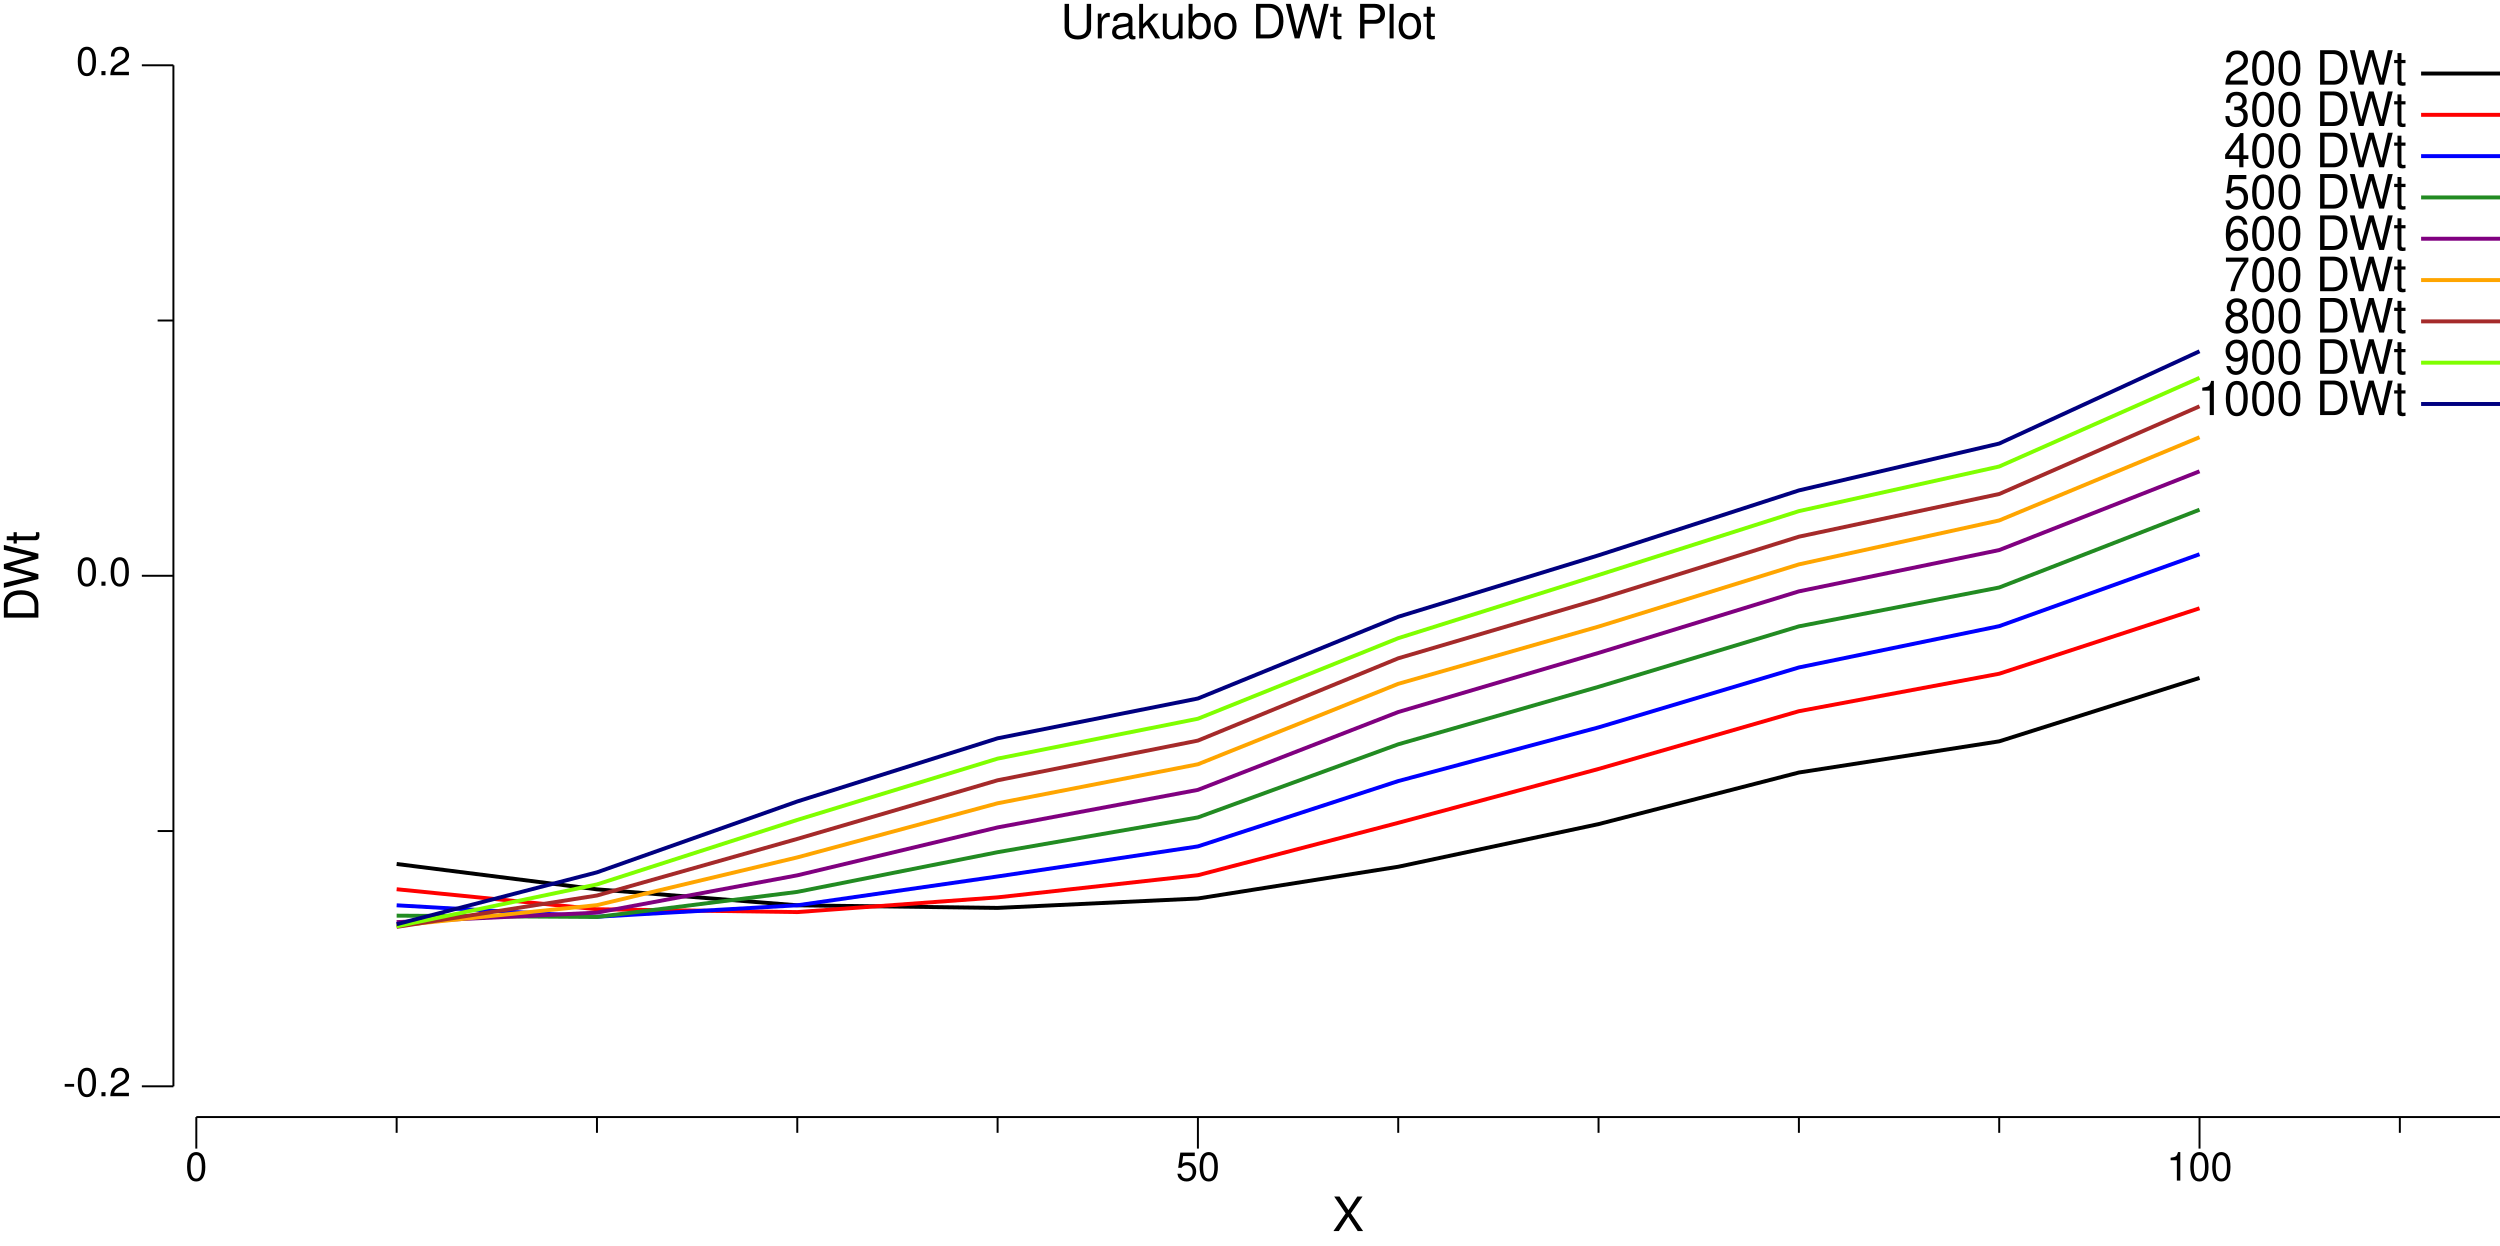
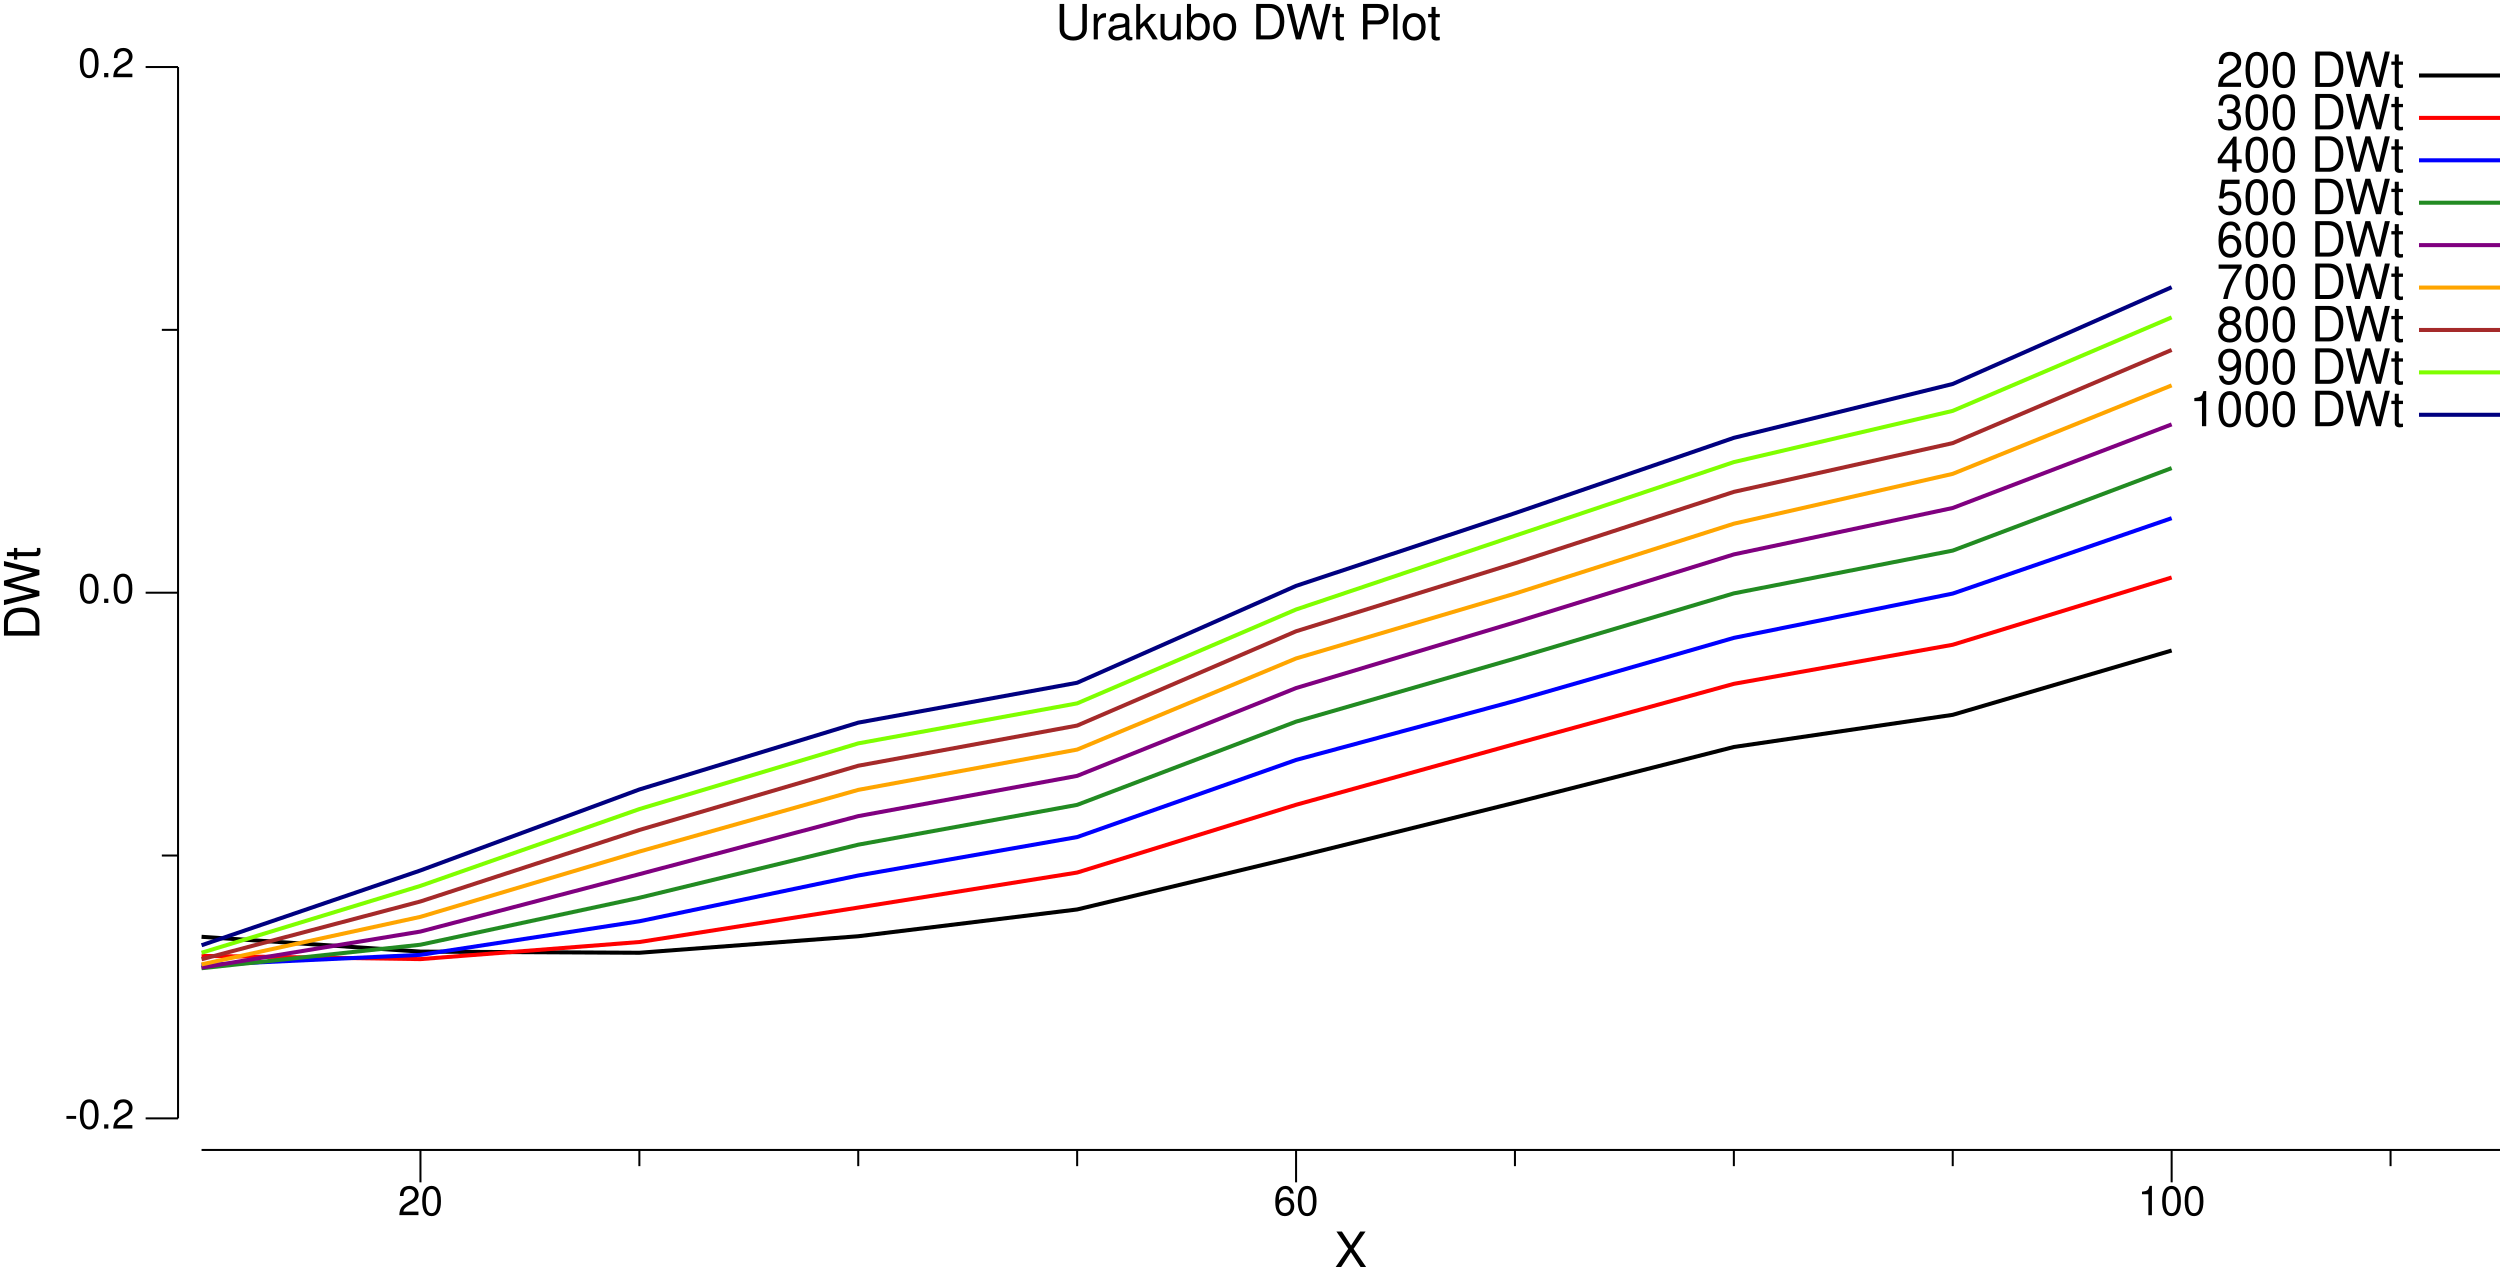
- <svg xmlns="http://www.w3.org/2000/svg" width="633.75pt" height="315.75pt" viewBox="0 0 633.75 315.75">
-   <g transform="scale(1, -1) translate(0, -315.75)">
-     <text x="268.86" y="-306.02" transform="scale(1, -1)" style="font-family:Helvetica;font-weight:normal;font-style:normal;font-size:12px">Urakubo DWt Plot</text>
-     <text x="337.76" y="-3.68" transform="scale(1, -1)" style="font-family:Helvetica;font-weight:normal;font-style:normal;font-size:12px">X</text>
-     <text x="46.984" y="-16.473" transform="scale(1, -1)" style="font-family:Helvetica;font-weight:normal;font-style:normal;font-size:10px">0</text>
-     <text x="298.11" y="-16.473" transform="scale(1, -1)" style="font-family:Helvetica;font-weight:normal;font-style:normal;font-size:10px">50</text>
-     <text x="549.24" y="-16.473" transform="scale(1, -1)" style="font-family:Helvetica;font-weight:normal;font-style:normal;font-size:10px">100</text>
-     <path d="M49.765,24.578L49.765,32.578" style="fill:none;stroke:#000000;stroke-width:0.5" />
-     <path d="M303.67,24.578L303.67,32.578" style="fill:none;stroke:#000000;stroke-width:0.5" />
-     <path d="M557.58,24.578L557.58,32.578" style="fill:none;stroke:#000000;stroke-width:0.5" />
-     <path d="M100.55,28.578L100.55,32.578" style="fill:none;stroke:#000000;stroke-width:0.5" />
-     <path d="M151.33,28.578L151.33,32.578" style="fill:none;stroke:#000000;stroke-width:0.5" />
-     <path d="M202.11,28.578L202.11,32.578" style="fill:none;stroke:#000000;stroke-width:0.5" />
-     <path d="M252.89,28.578L252.89,32.578" style="fill:none;stroke:#000000;stroke-width:0.5" />
-     <path d="M354.45,28.578L354.45,32.578" style="fill:none;stroke:#000000;stroke-width:0.5" />
-     <path d="M405.23,28.578L405.23,32.578" style="fill:none;stroke:#000000;stroke-width:0.5" />
-     <path d="M456.02,28.578L456.02,32.578" style="fill:none;stroke:#000000;stroke-width:0.5" />
-     <path d="M506.8,28.578L506.8,32.578" style="fill:none;stroke:#000000;stroke-width:0.5" />
-     <path d="M608.36,28.578L608.36,32.578" style="fill:none;stroke:#000000;stroke-width:0.5" />
-     <path d="M49.765,32.578L633.75,32.578" style="fill:none;stroke:#000000;stroke-width:0.5" />
+ <svg xmlns="http://www.w3.org/2000/svg" width="617.25pt" height="316.5pt" viewBox="0 0 617.25 316.5">
+   <g transform="scale(1, -1) translate(0, -316.5)">
+     <text x="260.61" y="-306.77" transform="scale(1, -1)" style="font-family:Helvetica;font-weight:normal;font-style:normal;font-size:12px">Urakubo DWt Plot</text>
+     <text x="329.51" y="-3.68" transform="scale(1, -1)" style="font-family:Helvetica;font-weight:normal;font-style:normal;font-size:12px">X</text>
+     <text x="98.249" y="-16.473" transform="scale(1, -1)" style="font-family:Helvetica;font-weight:normal;font-style:normal;font-size:10px">20</text>
+     <text x="314.43" y="-16.473" transform="scale(1, -1)" style="font-family:Helvetica;font-weight:normal;font-style:normal;font-size:10px">60</text>
+     <text x="527.84" y="-16.473" transform="scale(1, -1)" style="font-family:Helvetica;font-weight:normal;font-style:normal;font-size:10px">100</text>
+     <path d="M103.81,24.578L103.81,32.578" style="fill:none;stroke:#000000;stroke-width:0.5" />
+     <path d="M320,24.578L320,32.578" style="fill:none;stroke:#000000;stroke-width:0.5" />
+     <path d="M536.18,24.578L536.18,32.578" style="fill:none;stroke:#000000;stroke-width:0.5" />
+     <path d="M157.86,28.578L157.86,32.578" style="fill:none;stroke:#000000;stroke-width:0.5" />
+     <path d="M211.9,28.578L211.9,32.578" style="fill:none;stroke:#000000;stroke-width:0.5" />
+     <path d="M265.95,28.578L265.95,32.578" style="fill:none;stroke:#000000;stroke-width:0.5" />
+     <path d="M374.04,28.578L374.04,32.578" style="fill:none;stroke:#000000;stroke-width:0.5" />
+     <path d="M428.09,28.578L428.09,32.578" style="fill:none;stroke:#000000;stroke-width:0.5" />
+     <path d="M482.13,28.578L482.13,32.578" style="fill:none;stroke:#000000;stroke-width:0.5" />
+     <path d="M590.23,28.578L590.23,32.578" style="fill:none;stroke:#000000;stroke-width:0.5" />
+     <path d="M49.765,32.578L617.25,32.578" style="fill:none;stroke:#000000;stroke-width:0.5" />
    <g transform="rotate(90)">
-       <text x="158.12" y="9.727" transform="scale(1, -1)" style="font-family:Helvetica;font-weight:normal;font-style:normal;font-size:12px">DWt</text>
+       <text x="158.5" y="9.727" transform="scale(1, -1)" style="font-family:Helvetica;font-weight:normal;font-style:normal;font-size:12px">DWt</text>
    </g>
    <text x="15.949" y="-37.852" transform="scale(1, -1)" style="font-family:Helvetica;font-weight:normal;font-style:normal;font-size:10px">-0.2</text>
-     <text x="19.279" y="-167.27" transform="scale(1, -1)" style="font-family:Helvetica;font-weight:normal;font-style:normal;font-size:10px">0.0</text>
-     <text x="19.279" y="-296.68" transform="scale(1, -1)" style="font-family:Helvetica;font-weight:normal;font-style:normal;font-size:10px">0.2</text>
+     <text x="19.279" y="-167.64" transform="scale(1, -1)" style="font-family:Helvetica;font-weight:normal;font-style:normal;font-size:10px">0.0</text>
+     <text x="19.279" y="-297.43" transform="scale(1, -1)" style="font-family:Helvetica;font-weight:normal;font-style:normal;font-size:10px">0.2</text>
    <path d="M35.959,40.371L43.959,40.371" style="fill:none;stroke:#000000;stroke-width:0.5" />
-     <path d="M35.959,169.79L43.959,169.79" style="fill:none;stroke:#000000;stroke-width:0.5" />
-     <path d="M35.959,299.2L43.959,299.2" style="fill:none;stroke:#000000;stroke-width:0.5" />
-     <path d="M39.959,105.08L43.959,105.08" style="fill:none;stroke:#000000;stroke-width:0.5" />
-     <path d="M39.959,234.5L43.959,234.5" style="fill:none;stroke:#000000;stroke-width:0.5" />
-     <path d="M43.959,40.371L43.959,299.2" style="fill:none;stroke:#000000;stroke-width:0.5" />
-     <path d="M100.55,96.733L151.33,90.3L202.11,86.253L252.89,85.596L303.67,87.982L354.45,96.028L405.23,106.84L456.02,119.92L506.8,127.82L557.58,143.89" style="fill:none;stroke:#000000" />
-     <path d="M100.55,90.329L151.33,85.259L202.11,84.536L252.89,88.267L303.67,93.888L354.45,107.16L405.23,120.82L456.02,135.46L506.8,144.96L557.58,161.55" style="fill:none;stroke:#FF0000" />
-     <path d="M100.55,86.257L151.33,83.355L202.11,86.259L252.89,93.568L303.67,101.19L354.45,117.75L405.23,131.36L456.02,146.55L506.8,157.02L557.58,175.25" style="fill:none;stroke:#0000FF" />
-     <path d="M100.55,83.63L151.33,83.294L202.11,89.657L252.89,99.719L303.67,108.54L354.45,127.07L405.23,141.64L456.02,156.97L506.8,166.82L557.58,186.54" style="fill:none;stroke:#228B22" />
-     <path d="M100.55,81.996L151.33,84.403L202.11,93.854L252.89,106L303.67,115.52L354.45,135.25L405.23,150.24L456.02,165.84L506.8,176.31L557.58,196.27" style="fill:none;stroke:#800080" />
-     <path d="M100.55,81.098L151.33,86.3L202.11,98.399L252.89,112.12L303.67,122.01L354.45,142.4L405.23,156.91L456.02,172.68L506.8,183.82L557.58,204.91" style="fill:none;stroke:#FFA500" />
-     <path d="M100.55,80.777L151.33,88.738L202.11,103.09L252.89,117.95L303.67,128.01L354.45,148.87L405.23,163.83L456.02,179.7L506.8,190.52L557.58,212.75" style="fill:none;stroke:#A52A2A" />
-     <path d="M100.55,80.925L151.33,91.551L202.11,107.9L252.89,123.44L303.67,133.55L354.45,153.97L405.23,169.98L456.02,186.18L506.8,197.49L557.58,219.97" style="fill:none;stroke:#7FFF00" />
-     <path d="M100.55,81.465L151.33,94.613L202.11,112.58L252.89,128.59L303.67,138.68L354.45,159.4L405.23,174.98L456.02,191.43L506.8,203.31L557.58,226.7" style="fill:none;stroke:#000080" />
-     <path d="M613.75,297.11L633.75,297.11" style="fill:none;stroke:#000000" />
-     <text x="563.73" y="-294.28" transform="scale(1, -1)" style="font-family:Helvetica;font-weight:normal;font-style:normal;font-size:12px">200 DWt</text>
-     <path d="M613.75,286.64L633.75,286.64" style="fill:none;stroke:#FF0000" />
-     <text x="563.73" y="-283.81" transform="scale(1, -1)" style="font-family:Helvetica;font-weight:normal;font-style:normal;font-size:12px">300 DWt</text>
-     <path d="M613.75,276.17L633.75,276.17" style="fill:none;stroke:#0000FF" />
-     <text x="563.73" y="-273.34" transform="scale(1, -1)" style="font-family:Helvetica;font-weight:normal;font-style:normal;font-size:12px">400 DWt</text>
-     <path d="M613.75,265.7L633.75,265.7" style="fill:none;stroke:#228B22" />
-     <text x="563.73" y="-262.87" transform="scale(1, -1)" style="font-family:Helvetica;font-weight:normal;font-style:normal;font-size:12px">500 DWt</text>
-     <path d="M613.75,255.23L633.75,255.23" style="fill:none;stroke:#800080" />
-     <text x="563.73" y="-252.4" transform="scale(1, -1)" style="font-family:Helvetica;font-weight:normal;font-style:normal;font-size:12px">600 DWt</text>
-     <path d="M613.75,244.75L633.75,244.75" style="fill:none;stroke:#FFA500" />
-     <text x="563.73" y="-241.93" transform="scale(1, -1)" style="font-family:Helvetica;font-weight:normal;font-style:normal;font-size:12px">700 DWt</text>
-     <path d="M613.75,234.28L633.75,234.28" style="fill:none;stroke:#A52A2A" />
-     <text x="563.73" y="-231.46" transform="scale(1, -1)" style="font-family:Helvetica;font-weight:normal;font-style:normal;font-size:12px">800 DWt</text>
-     <path d="M613.75,223.81L633.75,223.81" style="fill:none;stroke:#7FFF00" />
-     <text x="563.73" y="-220.99" transform="scale(1, -1)" style="font-family:Helvetica;font-weight:normal;font-style:normal;font-size:12px">900 DWt</text>
-     <path d="M613.75,213.34L633.75,213.34" style="fill:none;stroke:#000080" />
-     <text x="557.06" y="-210.52" transform="scale(1, -1)" style="font-family:Helvetica;font-weight:normal;font-style:normal;font-size:12px">1000 DWt</text>
+     <path d="M35.959,170.16L43.959,170.16" style="fill:none;stroke:#000000;stroke-width:0.5" />
+     <path d="M35.959,299.95L43.959,299.95" style="fill:none;stroke:#000000;stroke-width:0.5" />
+     <path d="M39.959,105.27L43.959,105.27" style="fill:none;stroke:#000000;stroke-width:0.5" />
+     <path d="M39.959,235.06L43.959,235.06" style="fill:none;stroke:#000000;stroke-width:0.5" />
+     <path d="M43.959,40.371L43.959,299.95" style="fill:none;stroke:#000000;stroke-width:0.5" />
+     <path d="M49.765,85.205L103.81,81.548L157.86,81.262L211.9,85.341L265.95,91.955L320,104.93L374.04,118.32L428.09,132.07L482.13,140.01L536.18,155.89" style="fill:none;stroke:#000000" />
+     <path d="M49.765,80.488L103.81,79.696L157.86,83.915L211.9,92.424L265.95,101.07L320,117.8L374.04,132.81L428.09,147.66L482.13,157.31L536.18,173.92" style="fill:none;stroke:#FF0000" />
+     <path d="M49.765,78.237L103.81,80.747L157.86,89.038L211.9,100.34L265.95,109.83L320,128.87L374.04,143.45L428.09,159.01L482.13,169.95L536.18,188.56" style="fill:none;stroke:#0000FF" />
+     <path d="M49.765,77.445L103.81,83.25L157.86,94.841L211.9,107.95L265.95,117.78L320,138.33L374.04,153.91L428.09,170L482.13,180.56L536.18,200.93" style="fill:none;stroke:#228B22" />
+     <path d="M49.765,77.595L103.81,86.501L157.86,100.67L211.9,115L265.95,124.94L320,146.62L374.04,162.85L428.09,179.62L482.13,191.08L536.18,211.72" style="fill:none;stroke:#800080" />
+     <path d="M49.765,78.394L103.81,90.131L157.86,106.25L211.9,121.48L265.95,131.43L320,153.93L374.04,169.94L428.09,187.2L482.13,199.51L536.18,221.35" style="fill:none;stroke:#FFA500" />
+     <path d="M49.765,79.658L103.81,93.932L157.86,111.58L211.9,127.44L265.95,137.36L320,160.64L374.04,177.44L428.09,195.06L482.13,207.1L536.18,230.1" style="fill:none;stroke:#A52A2A" />
+     <path d="M49.765,81.265L103.81,97.777L157.86,116.74L211.9,132.96L265.95,142.84L320,166.02L374.04,184.22L428.09,202.41L482.13,215.06L536.18,238.14" style="fill:none;stroke:#7FFF00" />
+     <path d="M49.765,83.119L103.81,101.59L157.86,121.58L211.9,138.08L265.95,147.93L320,171.85L374.04,189.8L428.09,208.4L482.13,221.7L536.18,245.59" style="fill:none;stroke:#000080" />
+     <path d="M597.25,297.86L617.25,297.86" style="fill:none;stroke:#000000" />
+     <text x="547.23" y="-295.03" transform="scale(1, -1)" style="font-family:Helvetica;font-weight:normal;font-style:normal;font-size:12px">200 DWt</text>
+     <path d="M597.25,287.39L617.25,287.39" style="fill:none;stroke:#FF0000" />
+     <text x="547.23" y="-284.56" transform="scale(1, -1)" style="font-family:Helvetica;font-weight:normal;font-style:normal;font-size:12px">300 DWt</text>
+     <path d="M597.25,276.92L617.25,276.92" style="fill:none;stroke:#0000FF" />
+     <text x="547.23" y="-274.09" transform="scale(1, -1)" style="font-family:Helvetica;font-weight:normal;font-style:normal;font-size:12px">400 DWt</text>
+     <path d="M597.25,266.45L617.25,266.45" style="fill:none;stroke:#228B22" />
+     <text x="547.23" y="-263.62" transform="scale(1, -1)" style="font-family:Helvetica;font-weight:normal;font-style:normal;font-size:12px">500 DWt</text>
+     <path d="M597.25,255.98L617.25,255.98" style="fill:none;stroke:#800080" />
+     <text x="547.23" y="-253.15" transform="scale(1, -1)" style="font-family:Helvetica;font-weight:normal;font-style:normal;font-size:12px">600 DWt</text>
+     <path d="M597.25,245.5L617.25,245.5" style="fill:none;stroke:#FFA500" />
+     <text x="547.23" y="-242.68" transform="scale(1, -1)" style="font-family:Helvetica;font-weight:normal;font-style:normal;font-size:12px">700 DWt</text>
+     <path d="M597.25,235.03L617.25,235.03" style="fill:none;stroke:#A52A2A" />
+     <text x="547.23" y="-232.21" transform="scale(1, -1)" style="font-family:Helvetica;font-weight:normal;font-style:normal;font-size:12px">800 DWt</text>
+     <path d="M597.25,224.56L617.25,224.56" style="fill:none;stroke:#7FFF00" />
+     <text x="547.23" y="-221.74" transform="scale(1, -1)" style="font-family:Helvetica;font-weight:normal;font-style:normal;font-size:12px">900 DWt</text>
+     <path d="M597.25,214.09L617.25,214.09" style="fill:none;stroke:#000080" />
+     <text x="540.56" y="-211.27" transform="scale(1, -1)" style="font-family:Helvetica;font-weight:normal;font-style:normal;font-size:12px">1000 DWt</text>
  </g>
</svg>
